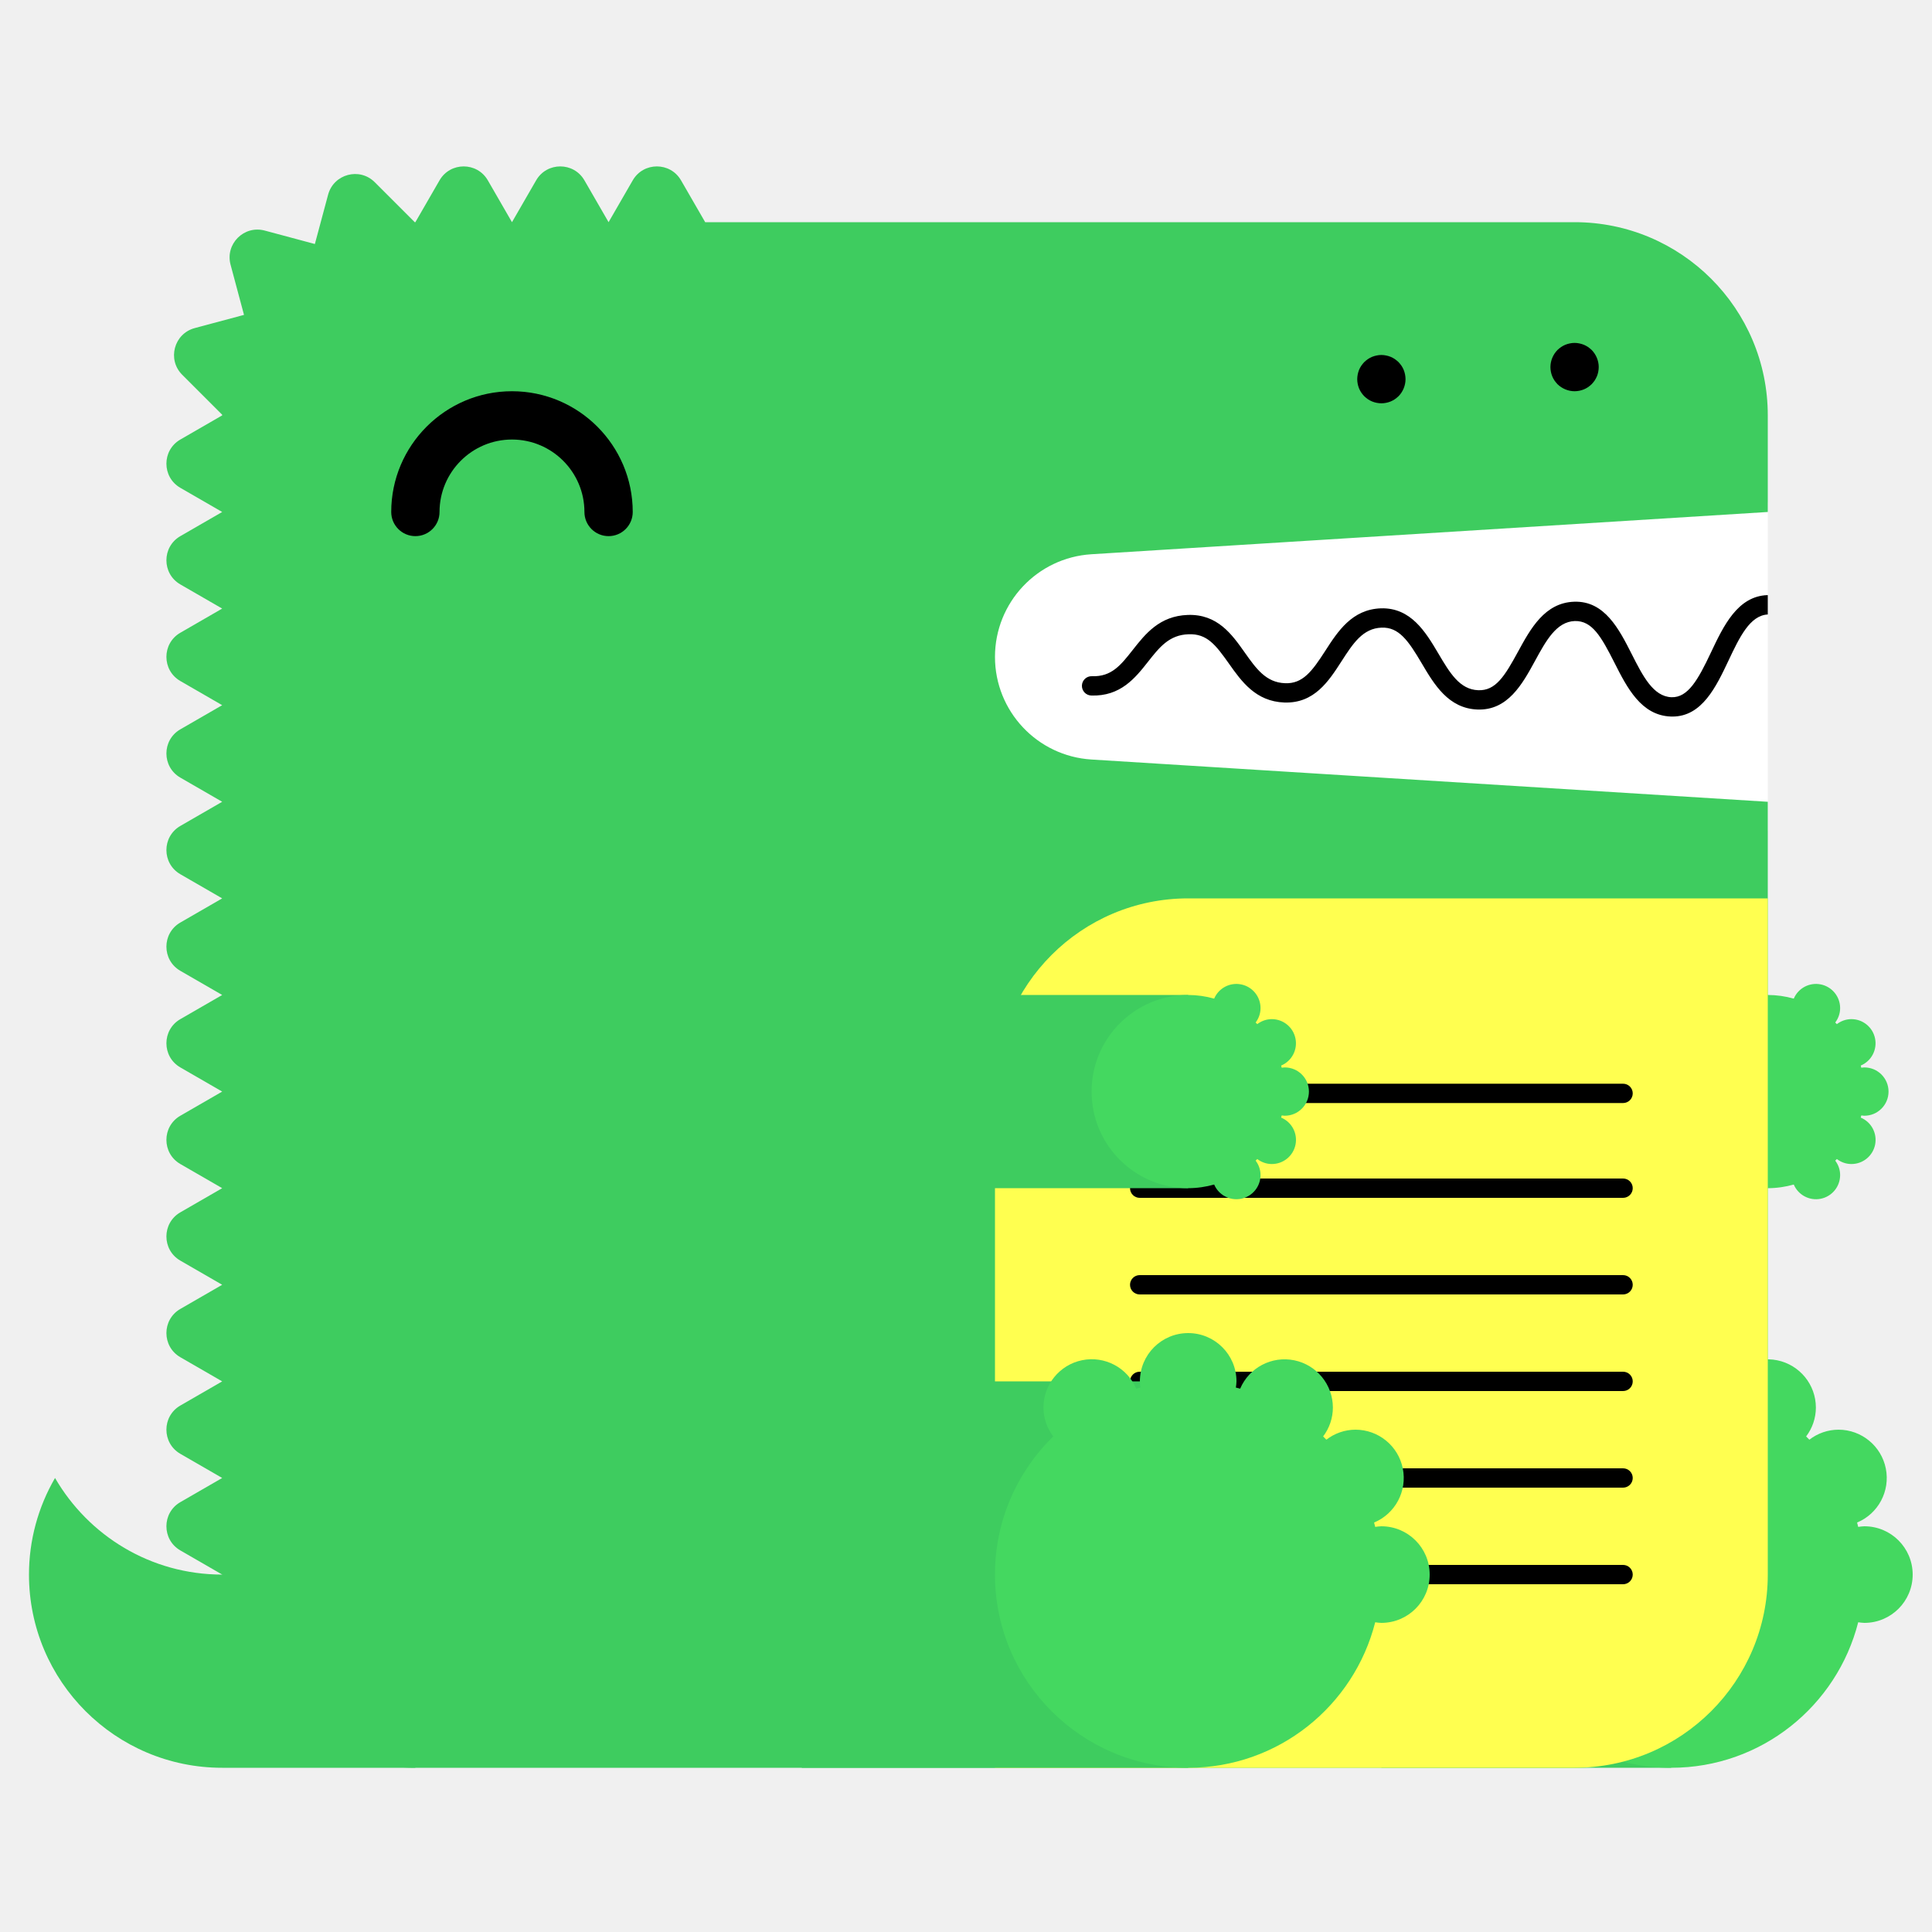
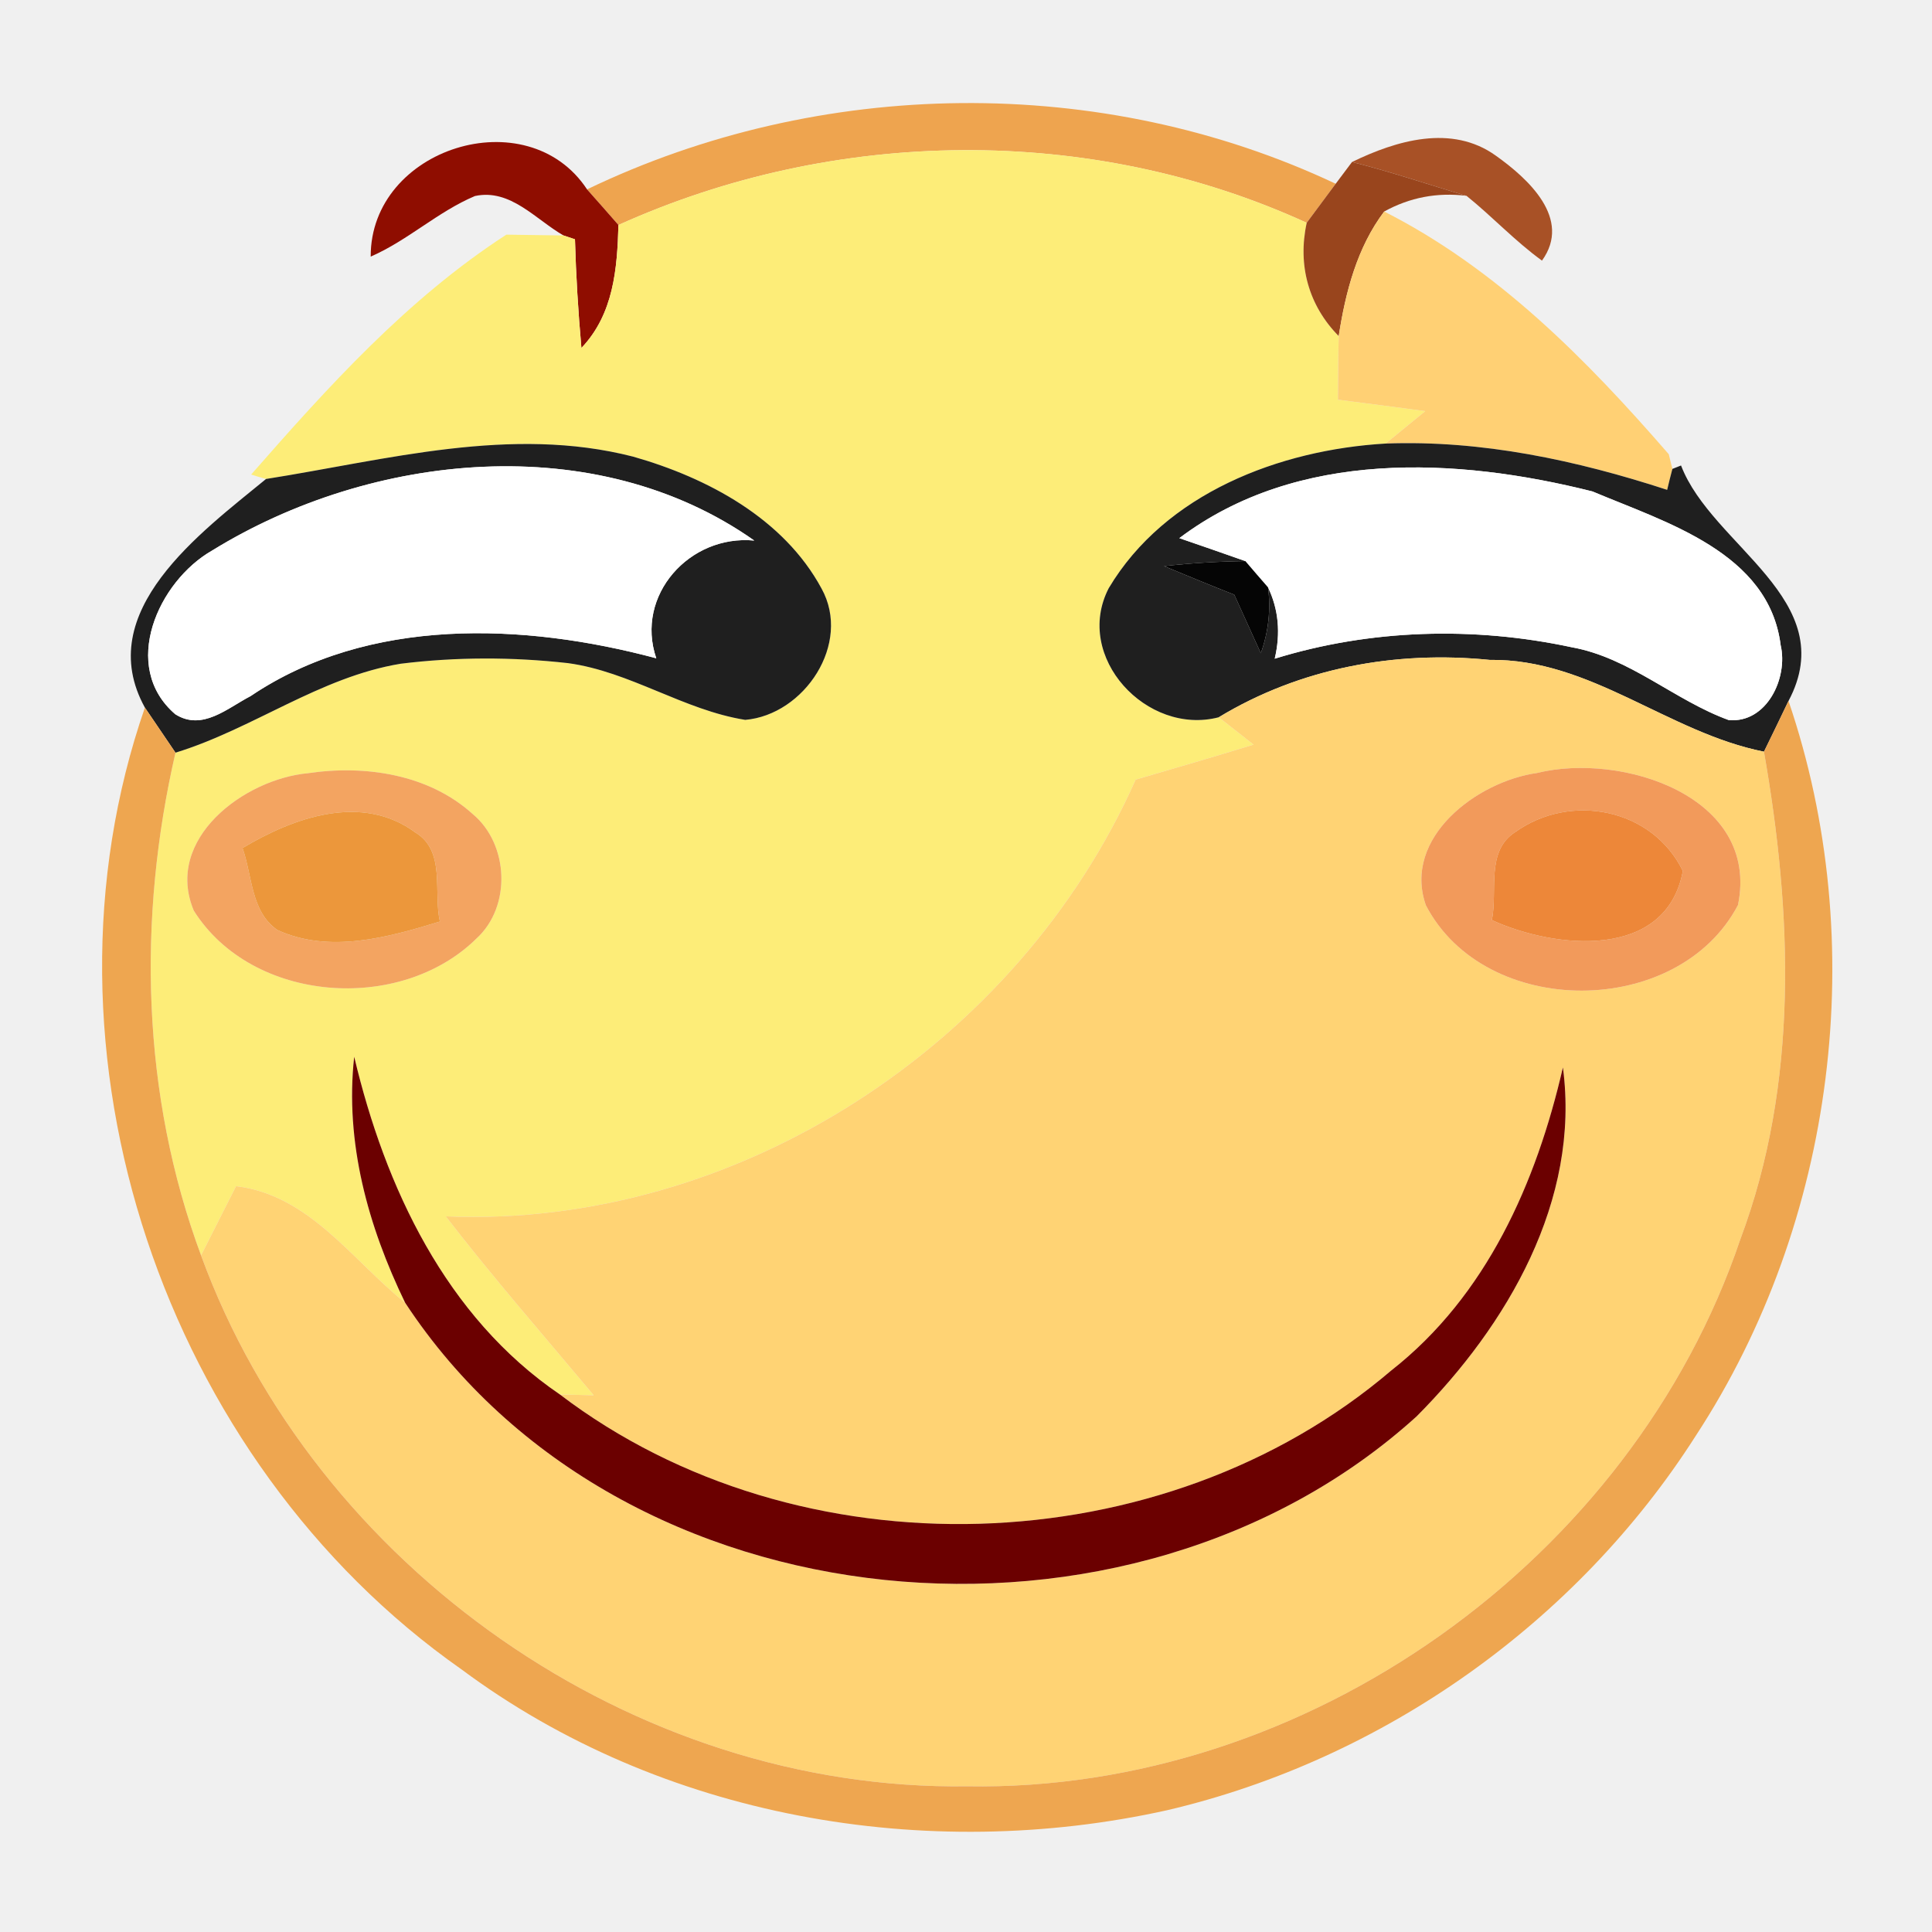
- <svg xmlns="http://www.w3.org/2000/svg" width="200" height="200" viewBox="0 0 200 200">
-   <g fill="none" fill-rule="evenodd">
-     <path fill="#FFF" d="M99 52h84v34H99z" />
-     <path d="M23 163c-7.398 0-13.843-4.027-17.303-10A19.886 19.886 0 0 0 3 163c0 11.046 8.954 20 20 20h20v-20H23z" fill="#3ECC5F" />
-     <path d="M112.98 57.376L183 53V43c0-11.046-8.954-20-20-20H73l-2.5-4.33c-1.112-1.925-3.889-1.925-5 0L63 23l-2.5-4.33c-1.111-1.925-3.889-1.925-5 0L53 23l-2.5-4.33c-1.111-1.925-3.889-1.925-5 0L43 23c-.022 0-.042.003-.065.003l-4.142-4.141c-1.57-1.571-4.252-.853-4.828 1.294l-1.369 5.104-5.192-1.392c-2.148-.575-4.111 1.389-3.535 3.536l1.39 5.193-5.102 1.367c-2.148.576-2.867 3.259-1.296 4.83l4.142 4.142c0 .021-.003.042-.003.064l-4.33 2.5c-1.925 1.111-1.925 3.889 0 5L23 53l-4.33 2.5c-1.925 1.111-1.925 3.889 0 5L23 63l-4.33 2.5c-1.925 1.111-1.925 3.889 0 5L23 73l-4.33 2.5c-1.925 1.111-1.925 3.889 0 5L23 83l-4.33 2.5c-1.925 1.111-1.925 3.889 0 5L23 93l-4.33 2.5c-1.925 1.111-1.925 3.889 0 5L23 103l-4.33 2.5c-1.925 1.111-1.925 3.889 0 5L23 113l-4.33 2.5c-1.925 1.111-1.925 3.889 0 5L23 123l-4.33 2.5c-1.925 1.111-1.925 3.889 0 5L23 133l-4.33 2.5c-1.925 1.111-1.925 3.889 0 5L23 143l-4.33 2.5c-1.925 1.111-1.925 3.889 0 5L23 153l-4.33 2.5c-1.925 1.111-1.925 3.889 0 5L23 163c0 11.046 8.954 20 20 20h120c11.046 0 20-8.954 20-20V83l-70.02-4.376A10.645 10.645 0 0 1 103 68c0-5.621 4.37-10.273 9.98-10.624" fill="#3ECC5F" />
-     <path fill="#3ECC5F" d="M143 183h30v-40h-30z" />
-     <path d="M193 158c-.219 0-.428.037-.639.064-.038-.15-.074-.301-.116-.451A5 5 0 0 0 190.32 148a4.96 4.96 0 0 0-3.016 1.036 26.531 26.531 0 0 0-.335-.336 4.955 4.955 0 0 0 1.011-2.987 5 5 0 0 0-9.599-1.959c-.148-.042-.297-.077-.445-.115.027-.211.064-.42.064-.639a5 5 0 0 0-5-5 5 5 0 0 0-5 5c0 .219.037.428.064.639-.148.038-.297.073-.445.115a4.998 4.998 0 0 0-9.599 1.959c0 1.125.384 2.151 1.011 2.987-3.717 3.632-6.031 8.693-6.031 14.3 0 11.046 8.954 20 20 20 9.339 0 17.16-6.41 19.361-15.064.211.027.42.064.639.064a5 5 0 0 0 5-5 5 5 0 0 0-5-5" fill="#44D860" />
-     <path fill="#3ECC5F" d="M153 123h30v-20h-30z" />
-     <path d="M193 115.5a2.5 2.5 0 1 0 0-5c-.109 0-.214.019-.319.032-.02-.075-.037-.15-.058-.225a2.501 2.501 0 0 0-.963-4.807c-.569 0-1.088.197-1.508.518a6.653 6.653 0 0 0-.168-.168c.314-.417.506-.931.506-1.494a2.5 2.5 0 0 0-4.8-.979A9.987 9.987 0 0 0 183 103c-5.522 0-10 4.478-10 10s4.478 10 10 10c.934 0 1.833-.138 2.69-.377a2.5 2.5 0 0 0 4.8-.979c0-.563-.192-1.077-.506-1.494.057-.055.113-.111.168-.168.42.321.939.518 1.508.518a2.5 2.5 0 0 0 .963-4.807c.021-.074.038-.15.058-.225.105.013.21.032.319.032" fill="#44D860" />
-     <path d="M63 55.5a2.5 2.5 0 0 1-2.5-2.5c0-4.136-3.364-7.5-7.5-7.5s-7.5 3.364-7.5 7.5a2.5 2.5 0 1 1-5 0c0-6.893 5.607-12.5 12.5-12.5S65.5 46.107 65.5 53a2.5 2.5 0 0 1-2.5 2.5" fill="#000" />
-     <path d="M103 183h60c11.046 0 20-8.954 20-20V93h-60c-11.046 0-20 8.954-20 20v70z" fill="#FFFF50" />
-     <path d="M168.02 124h-50.04a1 1 0 1 1 0-2h50.04a1 1 0 1 1 0 2m0 20h-50.04a1 1 0 1 1 0-2h50.04a1 1 0 1 1 0 2m0 20h-50.04a1 1 0 1 1 0-2h50.04a1 1 0 1 1 0 2m0-49.814h-50.04a1 1 0 1 1 0-2h50.04a1 1 0 1 1 0 2m0 19.814h-50.04a1 1 0 1 1 0-2h50.04a1 1 0 1 1 0 2m0 20h-50.04a1 1 0 1 1 0-2h50.04a1 1 0 1 1 0 2M183 61.611c-.012 0-.022-.006-.034-.005-3.09.105-4.552 3.196-5.842 5.923-1.346 2.85-2.387 4.703-4.093 4.647-1.889-.068-2.969-2.202-4.113-4.46-1.314-2.594-2.814-5.536-5.963-5.426-3.046.104-4.513 2.794-5.807 5.167-1.377 2.528-2.314 4.065-4.121 3.994-1.927-.07-2.951-1.805-4.136-3.813-1.321-2.236-2.848-4.75-5.936-4.664-2.994.103-4.465 2.385-5.763 4.4-1.373 2.13-2.335 3.428-4.165 3.351-1.973-.07-2.992-1.51-4.171-3.177-1.324-1.873-2.816-3.993-5.895-3.89-2.928.1-4.399 1.97-5.696 3.618-1.232 1.564-2.194 2.802-4.229 2.724a1 1 0 0 0-.072 2c3.017.101 4.545-1.8 5.872-3.487 1.177-1.496 2.193-2.787 4.193-2.855 1.926-.082 2.829 1.115 4.195 3.045 1.297 1.834 2.769 3.914 5.731 4.021 3.103.104 4.596-2.215 5.918-4.267 1.182-1.834 2.202-3.417 4.15-3.484 1.793-.067 2.769 1.35 4.145 3.681 1.297 2.197 2.766 4.686 5.787 4.796 3.125.108 4.634-2.62 5.949-5.035 1.139-2.088 2.214-4.06 4.119-4.126 1.793-.042 2.728 1.595 4.111 4.33 1.292 2.553 2.757 5.445 5.825 5.556l.169.003c3.064 0 4.518-3.075 5.805-5.794 1.139-2.41 2.217-4.68 4.067-4.773v-2z" fill="#000" />
-     <path fill="#3ECC5F" d="M83 183h40v-40H83z" />
-     <path d="M143 158c-.219 0-.428.037-.639.064-.038-.15-.074-.301-.116-.451A5 5 0 0 0 140.32 148a4.96 4.96 0 0 0-3.016 1.036 26.531 26.531 0 0 0-.335-.336 4.955 4.955 0 0 0 1.011-2.987 5 5 0 0 0-9.599-1.959c-.148-.042-.297-.077-.445-.115.027-.211.064-.42.064-.639a5 5 0 0 0-5-5 5 5 0 0 0-5 5c0 .219.037.428.064.639-.148.038-.297.073-.445.115a4.998 4.998 0 0 0-9.599 1.959c0 1.125.384 2.151 1.011 2.987-3.717 3.632-6.031 8.693-6.031 14.3 0 11.046 8.954 20 20 20 9.339 0 17.16-6.41 19.361-15.064.211.027.42.064.639.064a5 5 0 0 0 5-5 5 5 0 0 0-5-5" fill="#44D860" />
-     <path fill="#3ECC5F" d="M83 123h40v-20H83z" />
-     <path d="M133 115.5a2.5 2.5 0 1 0 0-5c-.109 0-.214.019-.319.032-.02-.075-.037-.15-.058-.225a2.501 2.501 0 0 0-.963-4.807c-.569 0-1.088.197-1.508.518a6.653 6.653 0 0 0-.168-.168c.314-.417.506-.931.506-1.494a2.5 2.5 0 0 0-4.8-.979A9.987 9.987 0 0 0 123 103c-5.522 0-10 4.478-10 10s4.478 10 10 10c.934 0 1.833-.138 2.69-.377a2.5 2.5 0 0 0 4.8-.979c0-.563-.192-1.077-.506-1.494.057-.055.113-.111.168-.168.42.321.939.518 1.508.518a2.5 2.5 0 0 0 .963-4.807c.021-.074.038-.15.058-.225.105.013.21.032.319.032" fill="#44D860" />
-     <path d="M143 41.75c-.16 0-.33-.02-.49-.05a2.52 2.52 0 0 1-.47-.14c-.15-.06-.29-.14-.431-.23-.13-.09-.259-.2-.38-.31-.109-.12-.219-.24-.309-.38s-.17-.28-.231-.43a2.619 2.619 0 0 1-.189-.96c0-.16.02-.33.05-.49.03-.16.08-.31.139-.47.061-.15.141-.29.231-.43.09-.13.2-.26.309-.38.121-.11.25-.22.38-.31.141-.09.281-.17.431-.23.149-.06.31-.11.47-.14.32-.07.65-.07.98 0 .159.03.32.08.47.14.149.06.29.14.43.23.13.09.259.2.38.31.11.12.22.25.31.38.09.14.17.28.23.43.06.16.11.31.14.47.029.16.05.33.05.49 0 .66-.271 1.31-.73 1.77-.121.11-.25.22-.38.31-.14.09-.281.17-.43.23a2.565 2.565 0 0 1-.96.19m20-1.25c-.66 0-1.3-.27-1.771-.73a3.802 3.802 0 0 1-.309-.38c-.09-.14-.17-.28-.231-.43a2.619 2.619 0 0 1-.189-.96c0-.66.27-1.3.729-1.77.121-.11.25-.22.38-.31.141-.09.281-.17.431-.23.149-.06.31-.11.47-.14.32-.07.66-.07.98 0 .159.03.32.08.47.14.149.06.29.14.43.23.13.09.259.2.38.31.459.47.73 1.11.73 1.77 0 .16-.021.33-.05.49-.03.16-.08.32-.14.47-.07.15-.14.29-.23.43-.09.13-.2.26-.31.38-.121.11-.25.22-.38.31-.14.09-.281.17-.43.23a2.565 2.565 0 0 1-.96.19" fill="#000" />
-   </g>
+ <svg xmlns="http://www.w3.org/2000/svg" t="1700748535367" class="icon" viewBox="0 0 1024 1024" version="1.1" p-id="3388" width="200" height="200">
+   <path d="M311.147 100.373c123.52-59.413 272.533-61.547 396.8-2.987-3.84 5.227-11.52 15.573-15.36 20.693-114.773-52.48-250.24-50.56-364.8 1.173-4.16-4.8-12.48-14.187-16.64-18.88z" fill="#EEA44F" p-id="3389" />
+   <path d="M196.48 136c-0.213-57.6 82.987-83.733 114.667-35.627 4.16 4.693 12.48 14.08 16.64 18.88-0.64 23.253-2.56 47.253-19.627 65.173-1.707-19.2-2.88-38.4-3.413-57.6L298.667 124.8c-14.72-8.427-28.16-24.96-46.933-20.907-19.733 8.32-35.627 23.573-55.253 32.107z" fill="#8F0D00" p-id="3390" />
+   <path d="M716.587 85.867c23.467-11.413 52.8-20.16 76.16-3.413 17.28 12.267 40.533 33.493 24.533 55.68-14.293-10.347-26.347-23.36-40-34.347-20.267-5.973-40.213-12.8-60.693-17.92z" fill="#A03E0E" opacity=".89" p-id="3391" />
+   <path d="M327.787 119.253c114.56-51.733 250.027-53.653 364.8-1.173-4.907 22.4 0.96 43.84 16.96 60.053-0.32 11.307-0.32 22.507-0.427 33.707 15.467 2.027 30.933 3.947 46.293 6.08l-21.013 17.173c-56.213 3.307-116.8 26.347-146.773 76.693-18.773 36.48 20.267 78.293 58.347 68.373 4.587 3.627 13.867 10.88 18.453 14.507-20.8 6.4-41.6 12.48-62.507 18.56-62.293 140.267-211.2 237.973-365.653 231.467 25.067 32.427 52.053 63.36 78.4 94.827l-17.92-0.427C236.267 697.92 204.16 629.333 187.733 560.107c-5.013 45.44 7.36 89.813 26.987 130.347-28.267-22.72-50.773-57.067-89.6-61.76-6.187 12.16-12.373 24.427-18.56 36.693C74.987 580.267 72.747 486.933 93.013 398.933c41.067-12.587 76.48-40.107 119.36-47.147 29.333-3.627 59.2-3.627 88.64-0.32 32.96 4.48 61.227 24.853 93.973 30.08 31.253-2.667 56.64-40.427 40.427-69.653-20.053-37.12-60.48-58.667-99.84-69.867-64.853-16.64-130.453 1.707-194.56 11.84-2.027-0.533-5.973-1.707-7.893-2.347 40.853-46.613 82.773-93.12 135.253-127.147l30.293 0.427 6.08 2.027c0.533 19.2 1.707 38.4 3.413 57.6 17.067-17.92 18.987-41.92 19.627-65.173M163.307 409.813c-33.92 3.093-76.48 34.88-60.587 72.853 30.827 48.96 109.227 54.72 149.76 14.827 18.667-16.96 17.28-50.027-1.92-66.027-23.36-21.12-56.96-26.133-87.253-21.653z" fill="#FDED78" p-id="3392" />
+   <path d="M707.947 97.387c2.133-2.88 6.507-8.64 8.64-11.52 20.48 5.12 40.427 11.947 60.693 17.92-15.573-1.92-30.08 0.853-43.627 8.32-14.4 19.093-20.48 42.667-24.107 66.027-16-16.213-21.867-37.653-16.96-60.053 3.84-5.12 11.52-15.467 15.36-20.693z" fill="#93390E" opacity=".93" p-id="3393" />
+   <path d="M709.547 178.133c3.627-23.36 9.707-46.933 24.107-66.027 59.947 30.4 107.307 78.507 150.827 128.64l1.92 7.787c-0.747 2.773-2.133 8.32-2.773 11.093-48.107-15.68-98.24-26.453-149.227-24.533l21.013-17.173c-15.36-2.133-30.827-4.053-46.293-6.08 0.107-11.2 0.107-22.4 0.427-33.707z" fill="#FFD074" p-id="3394" />
+   <path d="M141.013 253.867c64.107-10.133 129.707-28.48 194.56-11.84 39.36 11.2 79.787 32.747 99.84 69.867 16.213 29.227-9.173 66.987-40.427 69.653-32.747-5.227-61.013-25.6-93.973-30.08-29.44-3.307-59.307-3.307-88.64 0.32-42.88 7.04-78.293 34.56-119.36 47.147L76.8 375.04c-28.16-50.987 29.973-93.013 64.213-121.173m-28.48 37.867c-28.693 16.32-49.067 61.547-19.627 86.827 14.293 9.067 27.52-3.2 39.893-9.6 62.613-42.24 144.96-38.827 215.04-20.053-11.413-33.387 17.707-65.707 51.947-62.4-83.947-59.2-202.773-46.827-287.253 5.227zM587.627 311.787c29.973-50.347 90.56-73.387 146.773-76.693 50.987-1.92 101.12 8.853 149.227 24.533 0.64-2.773 2.027-8.32 2.773-11.093l4.587-1.813c16.32 42.773 85.44 71.147 56.96 124.8-3.2 6.72-9.707 20.16-13.013 26.88-50.667-10.027-92.053-49.387-145.387-48.64-50.027-5.013-100.373 4.267-143.573 30.4-38.08 9.92-77.12-31.893-58.347-68.373m37.44-26.56c8.747 2.987 26.24 9.067 34.987 12.16-14.507 0.213-28.8 1.067-43.093 2.667 12.373 5.12 24.747 10.24 37.227 15.147 3.52 7.787 10.56 23.253 14.08 31.04 4.053-11.413 5.333-23.04 3.84-34.88 5.547 11.627 6.72 24.213 3.52 37.76 50.773-15.68 105.6-17.173 157.333-6.08 30.933 5.547 54.507 28.16 83.307 38.613 20.16 1.813 31.573-22.4 27.52-39.68-6.187-49.173-60.8-65.067-99.733-81.493-72-18.133-156.48-22.4-218.987 24.747z" fill="#1F1F1F" p-id="3395" />
+   <path d="M625.067 285.227c62.507-47.147 146.987-42.88 218.987-24.747 38.933 16.427 93.547 32.32 99.733 81.493 4.053 17.28-7.36 41.493-27.52 39.68-28.8-10.453-52.373-33.067-83.307-38.613-51.733-11.093-106.56-9.6-157.333 6.08 3.2-13.547 2.027-26.133-3.52-37.76-3.093-3.52-9.067-10.453-12.053-13.973-8.747-3.093-26.24-9.173-34.987-12.16zM112.533 291.733c84.48-52.053 203.307-64.427 287.253-5.227-34.24-3.307-63.36 29.013-51.947 62.4-70.08-18.773-152.427-22.187-215.04 20.053-12.373 6.4-25.6 18.667-39.893 9.6-29.44-25.28-9.067-70.507 19.627-86.827z" fill="#FFFFFF" p-id="3396" />
+   <path d="M616.96 300.053c14.293-1.6 28.587-2.453 43.093-2.667 2.987 3.52 8.96 10.453 12.053 13.973 1.493 11.84 0.213 23.467-3.84 34.88-3.52-7.787-10.56-23.253-14.08-31.04-12.48-4.907-24.853-10.027-37.227-15.147z" fill="#050505" p-id="3397" />
+   <path d="M645.973 380.16c43.2-26.133 93.547-35.413 143.573-30.4 53.333-0.747 94.72 38.613 145.387 48.64 15.04 85.653 18.56 175.467-12.48 258.347-57.493 170.133-229.867 293.12-409.813 290.027C335.893 949.333 167.04 830.933 106.56 665.387c6.187-12.267 12.373-24.533 18.56-36.693 38.827 4.693 61.333 39.04 89.6 61.76 114.347 174.187 384.64 197.547 536.107 60.267 48-48.213 86.933-114.453 77.547-184.96-14.08 61.12-40.427 120.96-90.987 160.64-121.067 103.253-313.92 109.12-440.64 12.693l17.92 0.427c-26.347-31.467-53.333-62.4-78.4-94.827 154.453 6.507 303.36-91.2 365.653-231.467 20.907-6.08 41.707-12.16 62.507-18.56-4.587-3.627-13.867-10.88-18.453-14.507m168.64 29.547c-31.787 4.48-71.36 34.24-58.88 70.08 31.467 60.48 133.76 60.267 165.44-0.107 11.733-57.6-61.547-81.067-106.56-69.973z" fill="#FFD374" p-id="3398" />
+   <path d="M244.587 884.8C87.04 774.293 13.44 557.653 76.8 375.04l16.213 23.893c-20.267 88-18.027 181.333 13.547 266.453C167.04 830.933 335.893 949.333 512.64 946.773c179.947 3.093 352.32-119.893 409.813-290.027 31.04-82.88 27.52-172.693 12.48-258.347 3.307-6.72 9.813-20.16 13.013-26.88 43.627 128 24.96 276.16-49.067 389.333-63.147 99.093-165.867 171.84-280.32 198.613-127.787 28.373-268.16 4.053-373.973-74.667z" fill="#EEA650" p-id="3399" />
+   <path d="M163.307 409.813c30.293-4.48 63.893 0.533 87.253 21.653 19.2 16 20.587 49.067 1.92 66.027-40.533 39.893-118.933 34.133-149.76-14.827-15.893-37.973 26.667-69.76 60.587-72.853m-34.773 39.68c5.227 14.507 4.373 33.707 18.453 43.413 27.627 12.693 58.667 3.947 86.187-4.48-3.627-15.573 3.307-37.44-13.12-47.253-28.373-20.907-64.427-7.893-91.52 8.32z" fill="#F3A461" p-id="3400" />
+   <path d="M814.613 409.707c45.013-11.093 118.293 12.373 106.56 69.973-31.68 60.373-133.973 60.587-165.44 0.107-12.48-35.84 27.093-65.6 58.88-70.08m-11.413 31.253c-15.893 10.027-9.28 31.253-12.48 46.72 33.6 15.36 92.373 21.333 101.227-26.027-16.213-33.28-59.52-41.6-88.747-20.693z" fill="#F29A5B" p-id="3401" />
+   <path d="M128.533 449.493c27.093-16.213 63.147-29.227 91.52-8.32 16.427 9.813 9.493 31.68 13.12 47.253-27.52 8.427-58.56 17.173-86.187 4.48-14.08-9.707-13.227-28.907-18.453-43.413z" fill="#EC973B" p-id="3402" />
+   <path d="M803.2 440.96c29.227-20.907 72.533-12.587 88.747 20.693-8.853 47.36-67.627 41.387-101.227 26.027 3.2-15.467-3.413-36.693 12.48-46.72z" fill="#ED8739" p-id="3403" />
+   <path d="M187.733 560.107c16.427 69.227 48.533 137.813 109.013 178.987 126.72 96.427 319.573 90.56 440.64-12.693 50.56-39.68 76.907-99.52 90.987-160.64 9.387 70.507-29.547 136.747-77.547 184.96-151.467 137.28-421.76 113.92-536.107-60.267-19.627-40.533-32-84.907-26.987-130.347z" fill="#6B0000" p-id="3404" />
</svg>
